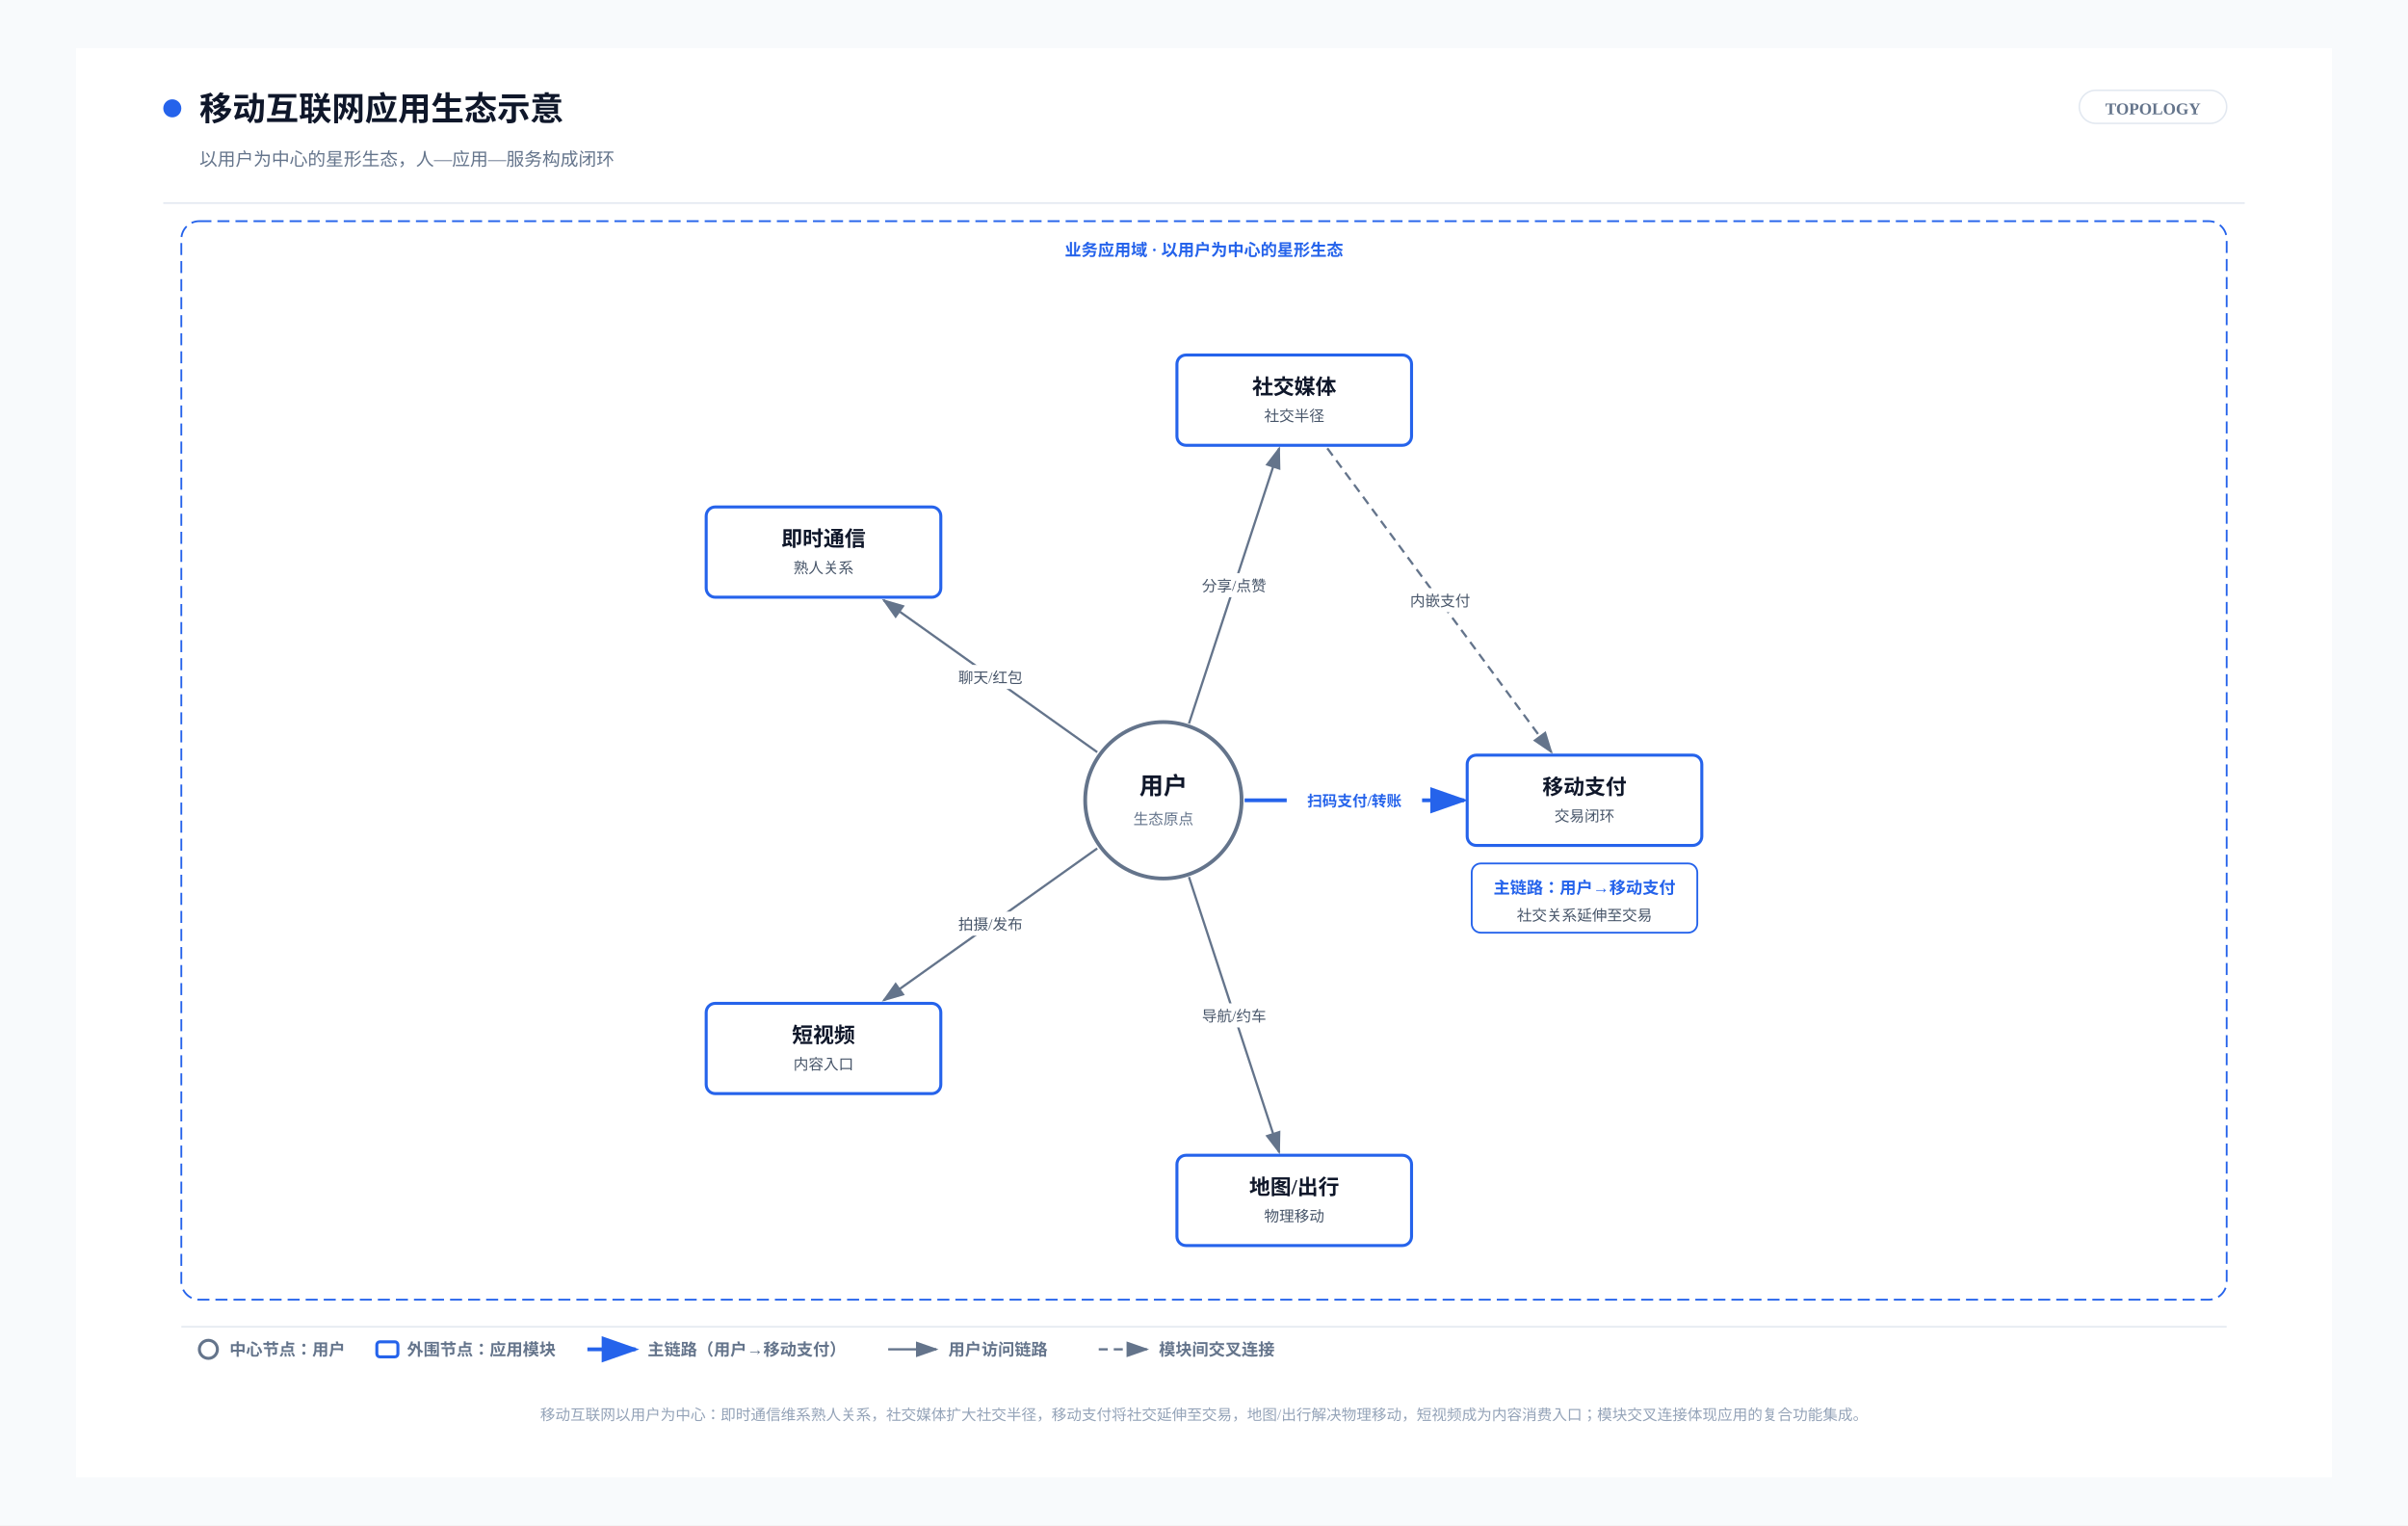
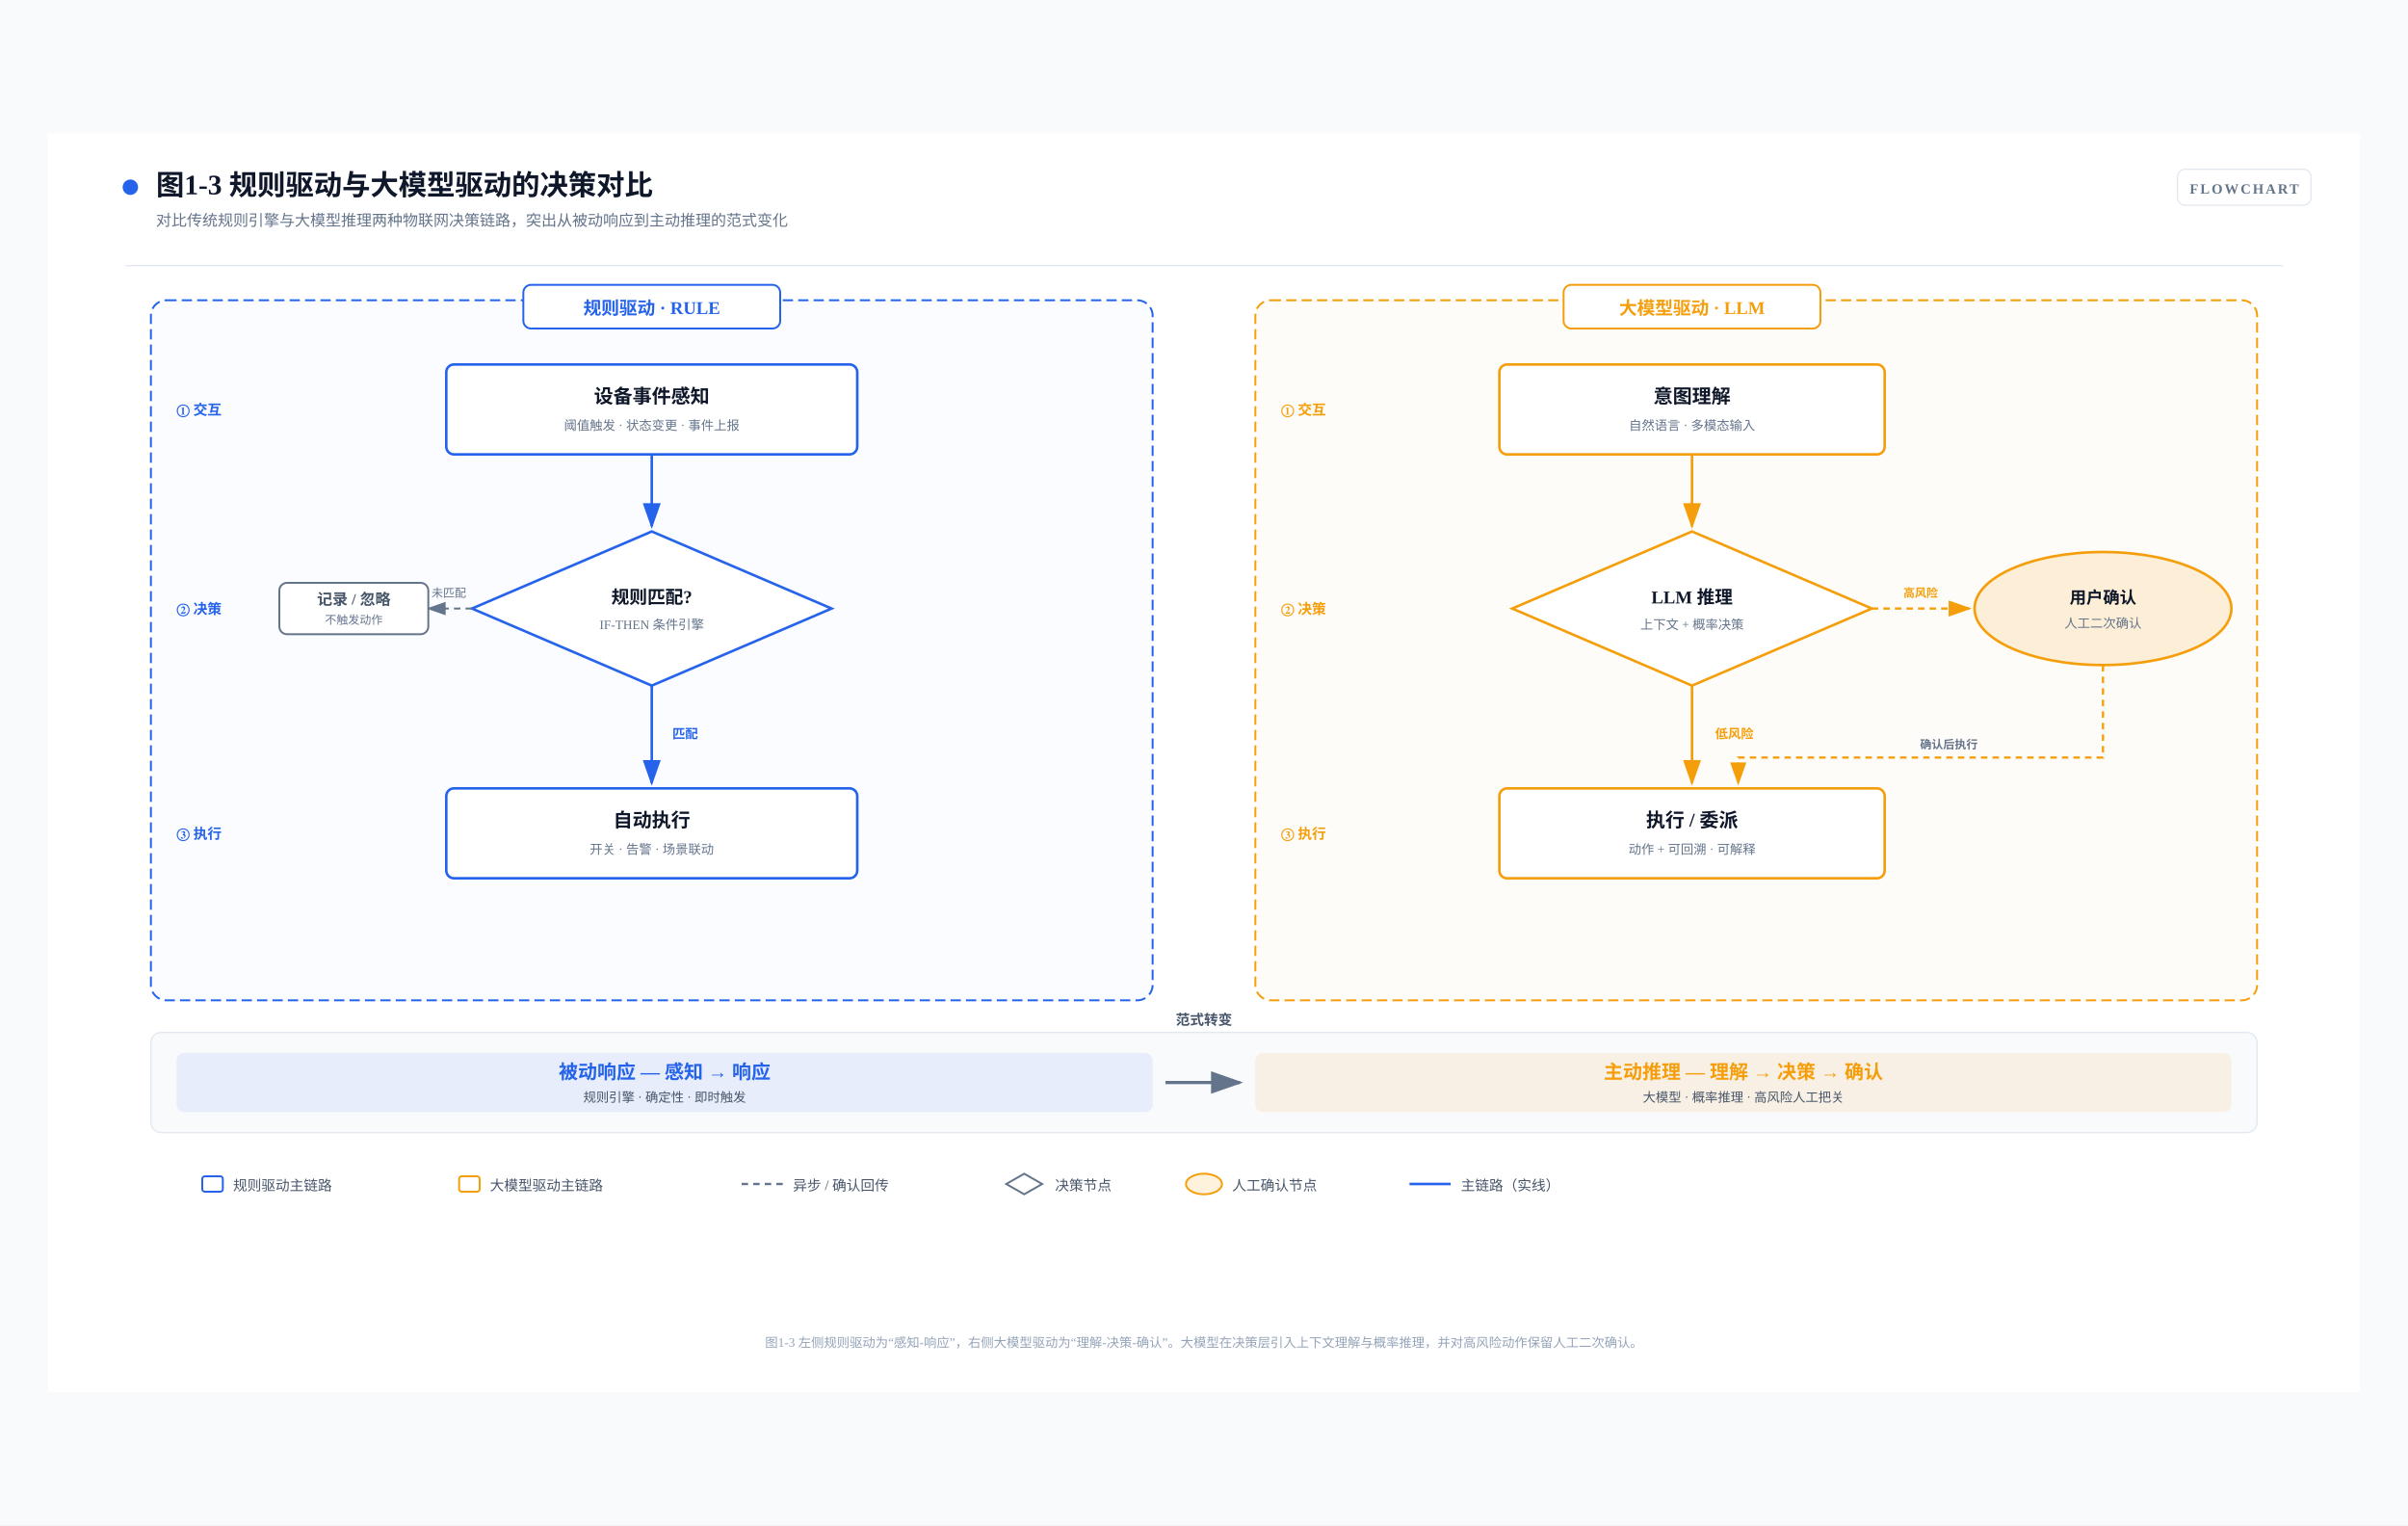
<svg xmlns="http://www.w3.org/2000/svg" width="1200" height="760" viewBox="0 0 1200 760" role="img" aria-labelledby="title desc">
  <rect width="1200" height="760" fill="#F8FAFC" />
-   <svg x="37.895" y="24.000" width="1124.211" height="712.000" viewBox="0 0 1500.000 950.000" preserveAspectRatio="xMidYMid meet">
+   <svg x="24.000" y="66.400" width="1152.000" height="627.200" viewBox="0 0 1800.000 980.000" preserveAspectRatio="xMidYMid meet">
    <defs>
      <marker id="ah-blue" markerWidth="10" markerHeight="7" refX="9" refY="3.5" orient="auto">
        <polygon points="0 0,10 3.5,0 7" fill="#2563EB" />
+       </marker>
+       <marker id="ah-orange" markerWidth="10" markerHeight="7" refX="9" refY="3.5" orient="auto">
+         <polygon points="0 0,10 3.5,0 7" fill="#F59E0B" />
      </marker>
      <marker id="ah-gray" markerWidth="10" markerHeight="7" refX="9" refY="3.5" orient="auto">
        <polygon points="0 0,10 3.5,0 7" fill="#64748B" />
      </marker>
    </defs>
-     <rect x="0" y="0" width="1500" height="950" fill="#FFFFFF" />
-     <g id="title">
-       <circle cx="64" cy="40" r="6" fill="#2563EB" />
-       <text x="82" y="48" fill="#0F172A" font-size="22" font-weight="700">移动互联网应用生态示意</text>
-       <text x="82" y="78" fill="#64748B" font-size="12" font-weight="500">以用户为中心的星形生态，人—应用—服务构成闭环</text>
-       <rect x="1332" y="28" width="98" height="22" rx="11" fill="#FFFFFF" stroke="#E2E8F0" stroke-width="1" />
-       <text x="1381" y="44" fill="#64748B" font-size="11" font-weight="700" text-anchor="middle">TOPOLOGY</text>
-       <line x1="58" y1="103" x2="1442" y2="103" stroke="#E2E8F0" stroke-width="1" />
+     <rect x="0" y="0" width="1800" height="980" fill="#FFFFFF" />
+     <circle cx="64" cy="42" r="6" fill="#2563EB" />
+     <text x="84" y="48" font-size="22" font-weight="700" fill="#0F172A">图1-3 规则驱动与大模型驱动的决策对比</text>
+     <text x="84" y="72" font-size="12" fill="#64748B">对比传统规则引擎与大模型推理两种物联网决策链路，突出从被动响应到主动推理的范式变化</text>
+     <rect x="1658" y="28" width="104" height="28" rx="6" fill="#FFFFFF" stroke="#E2E8F0" stroke-width="1" />
+     <text x="1710" y="47" font-size="11" font-weight="700" fill="#64748B" text-anchor="middle" letter-spacing="1.5">FLOWCHART</text>
+     <line x1="60" y1="103" x2="1740" y2="103" stroke="#E2E8F0" stroke-width="1" />
+     <rect x="80" y="130" width="780" height="545" rx="12" fill="#2563EB" fill-opacity="0.022" stroke="#2563EB" stroke-width="1.5" stroke-dasharray="8 4" />
+     <rect x="940" y="130" width="780" height="545" rx="12" fill="#F59E0B" fill-opacity="0.028" stroke="#F59E0B" stroke-width="1.5" stroke-dasharray="8 4" />
+     <rect x="370" y="118" width="200" height="34" rx="6" fill="#FFFFFF" stroke="#2563EB" stroke-width="1.5" />
+     <text x="470" y="141" font-size="14" font-weight="700" fill="#2563EB" text-anchor="middle">规则驱动 · RULE</text>
+     <rect x="1180" y="118" width="200" height="34" rx="6" fill="#FFFFFF" stroke="#F59E0B" stroke-width="1.5" />
+     <text x="1280" y="141" font-size="14" font-weight="700" fill="#F59E0B" text-anchor="middle">大模型驱动 · LLM</text>
+     <g font-size="11" font-weight="700">
+       <text x="100" y="219" fill="#2563EB">① 交互</text>
+       <text x="100" y="374" fill="#2563EB">② 决策</text>
+       <text x="100" y="549" fill="#2563EB">③ 执行</text>
+       <text x="960" y="219" fill="#F59E0B">① 交互</text>
+       <text x="960" y="374" fill="#F59E0B">② 决策</text>
+       <text x="960" y="549" fill="#F59E0B">③ 执行</text>
    </g>
-     <g id="boundary">
-       <rect x="70" y="115" width="1360" height="717" rx="12" fill="none" stroke="#2563EB" stroke-width="1.2" stroke-dasharray="8 4" />
-       <text x="750" y="138" fill="#2563EB" font-size="11" font-weight="600" text-anchor="middle">业务应用域 · 以用户为中心的星形生态</text>
+     <rect x="310" y="180" width="320" height="70" rx="6" fill="#FFFFFF" stroke="#2563EB" stroke-width="2" />
+     <text x="470" y="210" font-size="15" font-weight="700" fill="#0F172A" text-anchor="middle">设备事件感知</text>
+     <text x="470" y="231" font-size="10" fill="#64748B" text-anchor="middle">阈值触发 · 状态变更 · 事件上报</text>
+     <line x1="470" y1="250" x2="470" y2="306" stroke="#2563EB" stroke-width="2" marker-end="url(#ah-blue)" />
+     <polygon points="470,310 610,370 470,430 330,370" fill="#FFFFFF" stroke="#2563EB" stroke-width="2" />
+     <text x="470" y="366" font-size="14" font-weight="700" fill="#0F172A" text-anchor="middle">规则匹配?</text>
+     <text x="470" y="386" font-size="10" fill="#64748B" text-anchor="middle">IF-THEN 条件引擎</text>
+     <line x1="330" y1="370" x2="296" y2="370" stroke="#64748B" stroke-width="1.5" stroke-dasharray="5 4" marker-end="url(#ah-gray)" />
+     <text x="312" y="361" font-size="9" fill="#64748B" text-anchor="middle">未匹配</text>
+     <rect x="180" y="350" width="116" height="40" rx="6" fill="#FFFFFF" stroke="#64748B" stroke-width="1.5" />
+     <text x="238" y="367" font-size="12" font-weight="700" fill="#475569" text-anchor="middle">记录 / 忽略</text>
+     <text x="238" y="382" font-size="9" fill="#64748B" text-anchor="middle">不触发动作</text>
+     <line x1="470" y1="430" x2="470" y2="506" stroke="#2563EB" stroke-width="2" marker-end="url(#ah-blue)" />
+     <text x="486" y="471" font-size="10" font-weight="700" fill="#2563EB">匹配</text>
+     <rect x="310" y="510" width="320" height="70" rx="6" fill="#FFFFFF" stroke="#2563EB" stroke-width="2" />
+     <text x="470" y="540" font-size="15" font-weight="700" fill="#0F172A" text-anchor="middle">自动执行</text>
+     <text x="470" y="561" font-size="10" fill="#64748B" text-anchor="middle">开关 · 告警 · 场景联动</text>
+     <rect x="1130" y="180" width="300" height="70" rx="6" fill="#FFFFFF" stroke="#F59E0B" stroke-width="2" />
+     <text x="1280" y="210" font-size="15" font-weight="700" fill="#0F172A" text-anchor="middle">意图理解</text>
+     <text x="1280" y="231" font-size="10" fill="#64748B" text-anchor="middle">自然语言 · 多模态输入</text>
+     <line x1="1280" y1="250" x2="1280" y2="306" stroke="#F59E0B" stroke-width="2" marker-end="url(#ah-orange)" />
+     <polygon points="1280,310 1420,370 1280,430 1140,370" fill="#FFFFFF" stroke="#F59E0B" stroke-width="2" />
+     <text x="1280" y="366" font-size="14" font-weight="700" fill="#0F172A" text-anchor="middle">LLM 推理</text>
+     <text x="1280" y="386" font-size="10" fill="#64748B" text-anchor="middle">上下文 + 概率决策</text>
+     <ellipse cx="1600" cy="370" rx="100" ry="44" fill="#F59E0B" fill-opacity="0.14" stroke="#F59E0B" stroke-width="2" />
+     <text x="1600" y="366" font-size="13" font-weight="700" fill="#0F172A" text-anchor="middle">用户确认</text>
+     <text x="1600" y="385" font-size="10" fill="#64748B" text-anchor="middle">人工二次确认</text>
+     <line x1="1420" y1="370" x2="1496" y2="370" stroke="#F59E0B" stroke-width="1.8" stroke-dasharray="5 4" marker-end="url(#ah-orange)" />
+     <text x="1458" y="361" font-size="9" font-weight="700" fill="#F59E0B" text-anchor="middle">高风险</text>
+     <line x1="1280" y1="430" x2="1280" y2="506" stroke="#F59E0B" stroke-width="2" marker-end="url(#ah-orange)" />
+     <text x="1298" y="471" font-size="10" font-weight="700" fill="#F59E0B">低风险</text>
+     <path d="M 1600 414 L 1600 486 L 1316 486 L 1316 506" fill="none" stroke="#F59E0B" stroke-width="1.8" stroke-dasharray="5 4" marker-end="url(#ah-orange)" />
+     <text x="1480" y="479" font-size="9" font-weight="700" fill="#64748B" text-anchor="middle">确认后执行</text>
+     <rect x="1130" y="510" width="300" height="70" rx="6" fill="#FFFFFF" stroke="#F59E0B" stroke-width="2" />
+     <text x="1280" y="540" font-size="15" font-weight="700" fill="#0F172A" text-anchor="middle">执行 / 委派</text>
+     <text x="1280" y="561" font-size="10" fill="#64748B" text-anchor="middle">动作 + 可回溯 · 可解释</text>
+     <rect x="80" y="700" width="1640" height="78" rx="8" fill="#F8FAFC" stroke="#E2E8F0" stroke-width="1" />
+     <rect x="100" y="716" width="760" height="46" rx="6" fill="#2563EB" fill-opacity="0.08" />
+     <text x="480" y="736" font-size="15" font-weight="700" fill="#2563EB" text-anchor="middle">被动响应 — 感知 → 响应</text>
+     <text x="480" y="754" font-size="10" fill="#475569" text-anchor="middle">规则引擎 · 确定性 · 即时触发</text>
+     <rect x="940" y="716" width="760" height="46" rx="6" fill="#F59E0B" fill-opacity="0.10" />
+     <text x="1320" y="736" font-size="15" font-weight="700" fill="#F59E0B" text-anchor="middle">主动推理 — 理解 → 决策 → 确认</text>
+     <text x="1320" y="754" font-size="10" fill="#475569" text-anchor="middle">大模型 · 概率推理 · 高风险人工把关</text>
+     <text x="900" y="694" font-size="11" font-weight="700" fill="#475569" text-anchor="middle">范式转变</text>
+     <line x1="870" y1="739" x2="928" y2="739" stroke="#64748B" stroke-width="2.5" marker-end="url(#ah-gray)" />
+     <g font-size="11" fill="#475569">
+       <rect x="120" y="812" width="16" height="12" rx="2" fill="#FFFFFF" stroke="#2563EB" stroke-width="1.5" />
+       <text x="144" y="823">规则驱动主链路</text>
+       <rect x="320" y="812" width="16" height="12" rx="2" fill="#FFFFFF" stroke="#F59E0B" stroke-width="1.5" />
+       <text x="344" y="823">大模型驱动主链路</text>
+       <line x1="540" y1="818" x2="572" y2="818" stroke="#64748B" stroke-width="1.8" stroke-dasharray="5 4" />
+       <text x="580" y="823">异步 / 确认回传</text>
+       <polygon points="760,810 774,818 760,826 746,818" fill="#FFFFFF" stroke="#64748B" stroke-width="1.5" />
+       <text x="784" y="823">决策节点</text>
+       <ellipse cx="900" cy="818" rx="14" ry="8" fill="#F59E0B" fill-opacity="0.14" stroke="#F59E0B" stroke-width="1.5" />
+       <text x="922" y="823">人工确认节点</text>
+       <line x1="1060" y1="818" x2="1092" y2="818" stroke="#2563EB" stroke-width="2" />
+       <text x="1100" y="823">主链路（实线）</text>
    </g>
-     <g id="arrows" fill="none">
-       <line x1="679" y1="468" x2="537" y2="367" stroke="#64748B" stroke-width="1.5" marker-end="url(#ah-gray)" />
-       <line x1="740" y1="449" x2="800" y2="266" stroke="#64748B" stroke-width="1.5" marker-end="url(#ah-gray)" />
-       <line x1="777" y1="500" x2="923" y2="500" stroke="#2563EB" stroke-width="2.5" marker-end="url(#ah-blue)" />
-       <line x1="740" y1="551" x2="800" y2="734" stroke="#64748B" stroke-width="1.5" marker-end="url(#ah-gray)" />
-       <line x1="679" y1="532" x2="537" y2="633" stroke="#64748B" stroke-width="1.5" marker-end="url(#ah-gray)" />
-       <line x1="832" y1="266" x2="981" y2="468" stroke="#64748B" stroke-width="1.5" stroke-dasharray="6 4" marker-end="url(#ah-gray)" />
-     </g>
-     <g id="nodes">
-       <g>
-         <rect x="419" y="305" width="156" height="60" rx="6" fill="#FFFFFF" stroke="#2563EB" stroke-width="2" />
-         <text x="497" y="331" fill="#0F172A" font-size="14" font-weight="700" text-anchor="middle">即时通信</text>
-         <text x="497" y="349" fill="#475569" font-size="10" font-weight="500" text-anchor="middle">熟人关系</text>
-       </g>
-       <g>
-         <rect x="732" y="204" width="156" height="60" rx="6" fill="#FFFFFF" stroke="#2563EB" stroke-width="2" />
-         <text x="810" y="230" fill="#0F172A" font-size="14" font-weight="700" text-anchor="middle">社交媒体</text>
-         <text x="810" y="248" fill="#475569" font-size="10" font-weight="500" text-anchor="middle">社交半径</text>
-       </g>
-       <g>
-         <rect x="925" y="470" width="156" height="60" rx="6" fill="#FFFFFF" stroke="#2563EB" stroke-width="2" />
-         <text x="1003" y="496" fill="#0F172A" font-size="14" font-weight="700" text-anchor="middle">移动支付</text>
-         <text x="1003" y="514" fill="#475569" font-size="10" font-weight="500" text-anchor="middle">交易闭环</text>
-       </g>
-       <g>
-         <rect x="732" y="736" width="156" height="60" rx="6" fill="#FFFFFF" stroke="#2563EB" stroke-width="2" />
-         <text x="810" y="762" fill="#0F172A" font-size="14" font-weight="700" text-anchor="middle">地图/出行</text>
-         <text x="810" y="780" fill="#475569" font-size="10" font-weight="500" text-anchor="middle">物理移动</text>
-       </g>
-       <g>
-         <rect x="419" y="635" width="156" height="60" rx="6" fill="#FFFFFF" stroke="#2563EB" stroke-width="2" />
-         <text x="497" y="661" fill="#0F172A" font-size="14" font-weight="700" text-anchor="middle">短视频</text>
-         <text x="497" y="679" fill="#475569" font-size="10" font-weight="500" text-anchor="middle">内容入口</text>
-       </g>
-       <g id="user">
-         <circle cx="723" cy="500" r="52" fill="#FFFFFF" stroke="#64748B" stroke-width="2.5" />
-         <text x="723" y="496" fill="#0F172A" font-size="16" font-weight="700" text-anchor="middle">用户</text>
-         <text x="723" y="516" fill="#64748B" font-size="10" font-weight="500" text-anchor="middle">生态原点</text>
-       </g>
-     </g>
-     <g id="arrow-labels">
-       <g>
-         <rect x="579" y="410" width="58" height="16" fill="#FFFFFF" />
-         <text x="608" y="422" fill="#475569" font-size="10" text-anchor="middle">聊天/红包</text>
-       </g>
-       <g>
-         <rect x="741" y="349" width="58" height="16" fill="#FFFFFF" />
-         <text x="770" y="361" fill="#475569" font-size="10" text-anchor="middle">分享/点赞</text>
-       </g>
-       <g>
-         <rect x="805" y="492" width="90" height="16" fill="#FFFFFF" />
-         <text x="850" y="504" fill="#2563EB" font-size="10" font-weight="700" text-anchor="middle">扫码支付/转账</text>
-       </g>
-       <g>
-         <rect x="741" y="635" width="58" height="16" fill="#FFFFFF" />
-         <text x="770" y="647" fill="#475569" font-size="10" text-anchor="middle">导航/约车</text>
-       </g>
-       <g>
-         <rect x="579" y="574" width="58" height="16" fill="#FFFFFF" />
-         <text x="608" y="586" fill="#475569" font-size="10" text-anchor="middle">拍摄/发布</text>
-       </g>
-       <g>
-         <rect x="878" y="359" width="58" height="16" fill="#FFFFFF" />
-         <text x="907" y="371" fill="#475569" font-size="10" text-anchor="middle">内嵌支付</text>
-       </g>
-     </g>
-     <g id="callout">
-       <rect x="928" y="542" width="150" height="46" rx="6" fill="#FFFFFF" stroke="#2563EB" stroke-width="1.2" />
-       <text x="1003" y="562" fill="#2563EB" font-size="11" font-weight="700" text-anchor="middle">主链路：用户→移动支付</text>
-       <text x="1003" y="580" fill="#475569" font-size="10" text-anchor="middle">社交关系延伸至交易</text>
-     </g>
-     <g id="legend">
-       <line x1="70" y1="850" x2="1430" y2="850" stroke="#E2E8F0" stroke-width="1" />
-       <circle cx="88" cy="865" r="6" fill="#FFFFFF" stroke="#64748B" stroke-width="2" />
-       <text x="102" y="869" fill="#64748B" font-size="11" font-weight="600">中心节点：用户</text>
-       <rect x="200" y="860" width="14" height="10" rx="2" fill="#FFFFFF" stroke="#2563EB" stroke-width="2" />
-       <text x="220" y="869" fill="#64748B" font-size="11" font-weight="600">外围节点：应用模块</text>
-       <line x1="340" y1="865" x2="372" y2="865" stroke="#2563EB" stroke-width="2.5" marker-end="url(#ah-blue)" />
-       <text x="380" y="869" fill="#64748B" font-size="11" font-weight="600">主链路（用户→移动支付）</text>
-       <line x1="540" y1="865" x2="572" y2="865" stroke="#64748B" stroke-width="1.5" marker-end="url(#ah-gray)" />
-       <text x="580" y="869" fill="#64748B" font-size="11" font-weight="600">用户访问链路</text>
-       <line x1="680" y1="865" x2="712" y2="865" stroke="#64748B" stroke-width="1.5" stroke-dasharray="6 4" marker-end="url(#ah-gray)" />
-       <text x="720" y="869" fill="#64748B" font-size="11" font-weight="600">模块间交叉连接</text>
-     </g>
-     <text x="750" y="912" fill="#94A3B8" font-size="10" text-anchor="middle">移动互联网以用户为中心：即时通信维系熟人关系，社交媒体扩大社交半径，移动支付将社交延伸至交易，地图/出行解决物理移动，短视频成为内容消费入口；模块交叉连接体现应用的复合功能集成。</text>
+     <text x="900" y="945" font-size="10" fill="#94A3B8" text-anchor="middle">图1-3 左侧规则驱动为“感知-响应”，右侧大模型驱动为“理解-决策-确认”。大模型在决策层引入上下文理解与概率推理，并对高风险动作保留人工二次确认。</text>
  </svg>
</svg>
